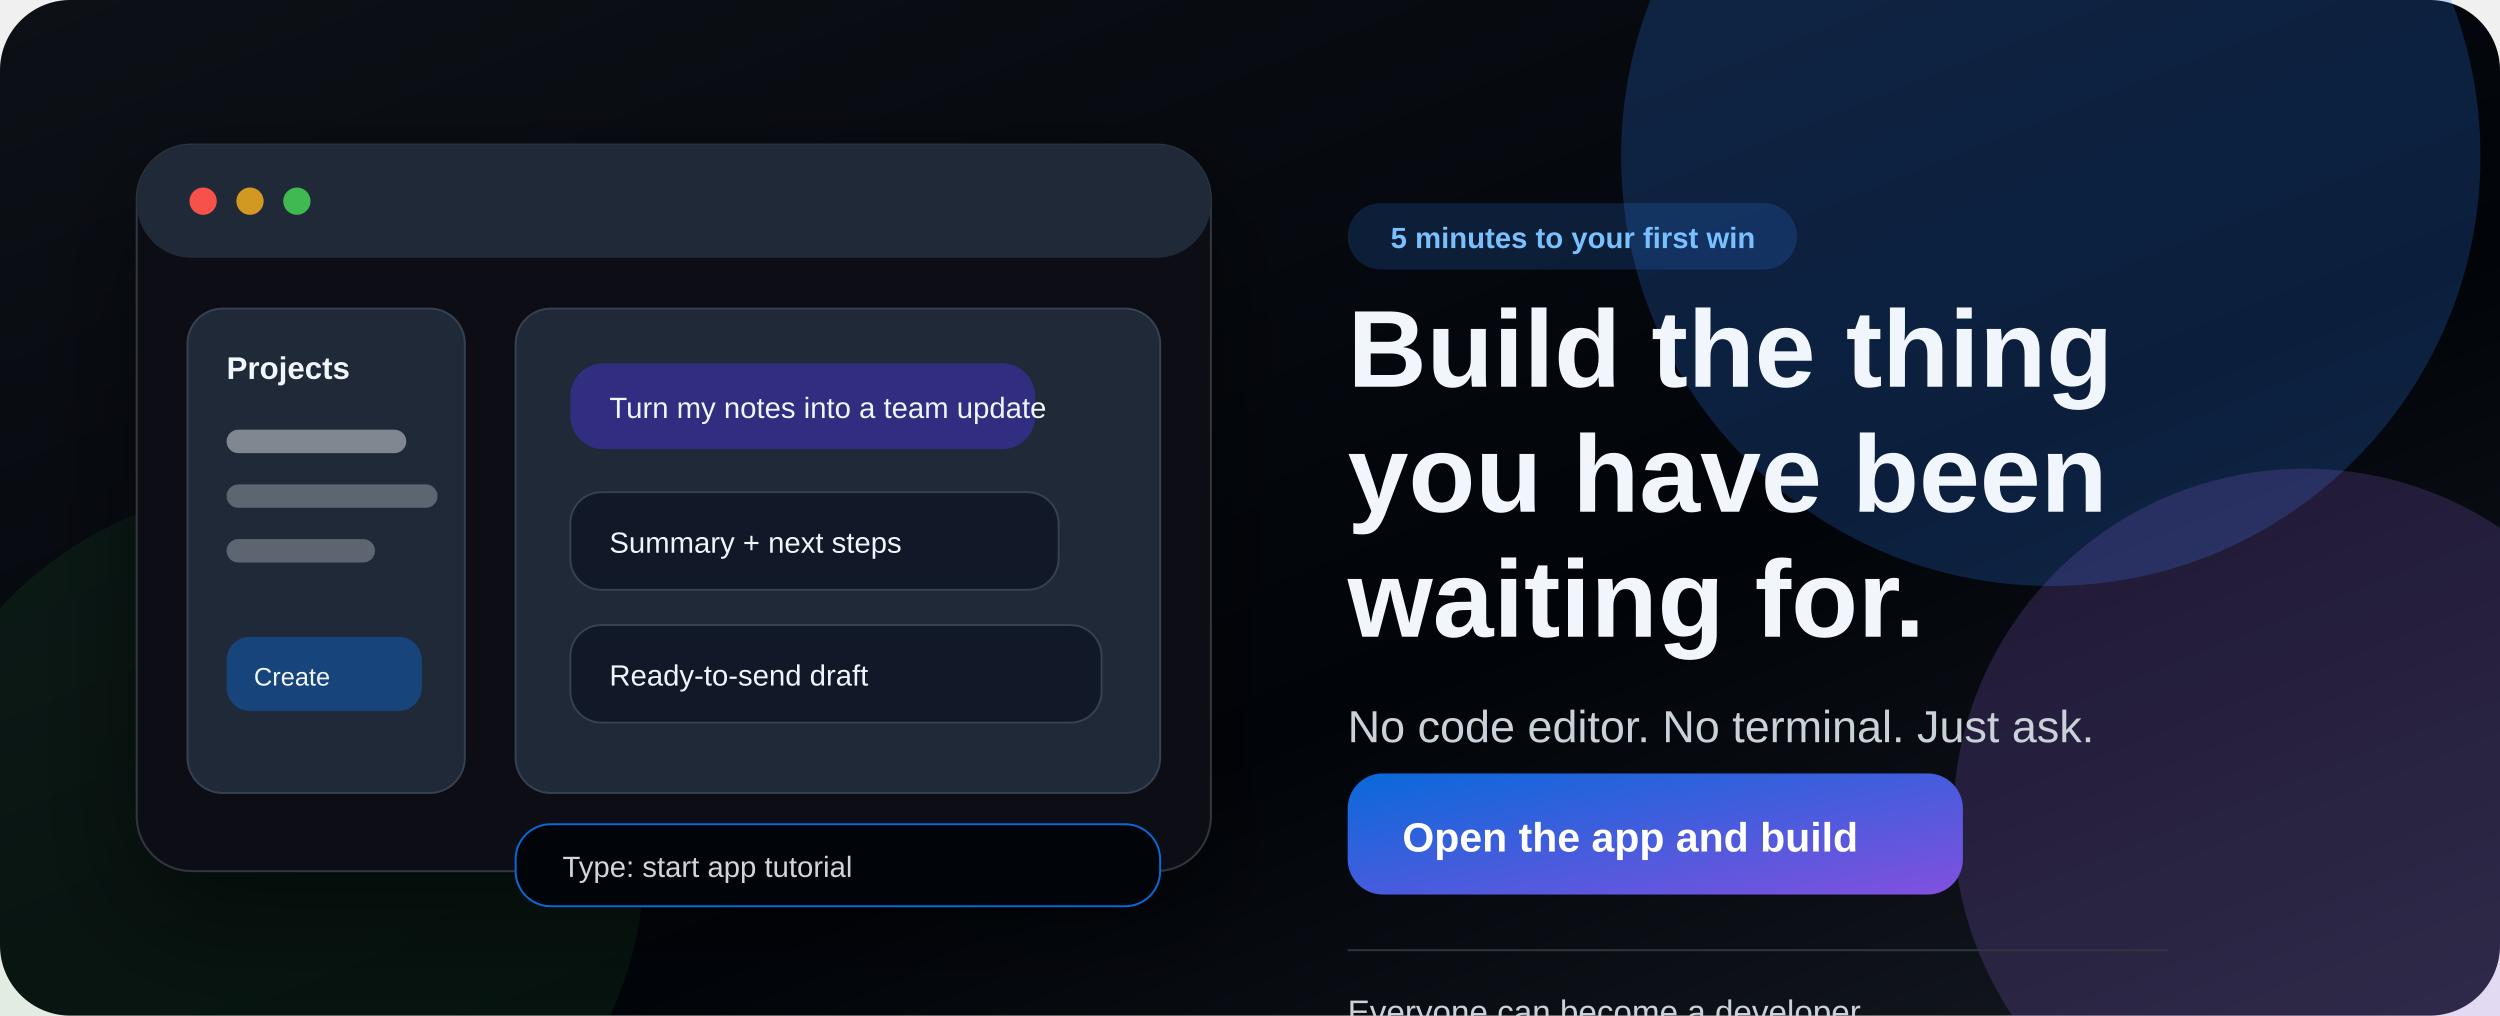
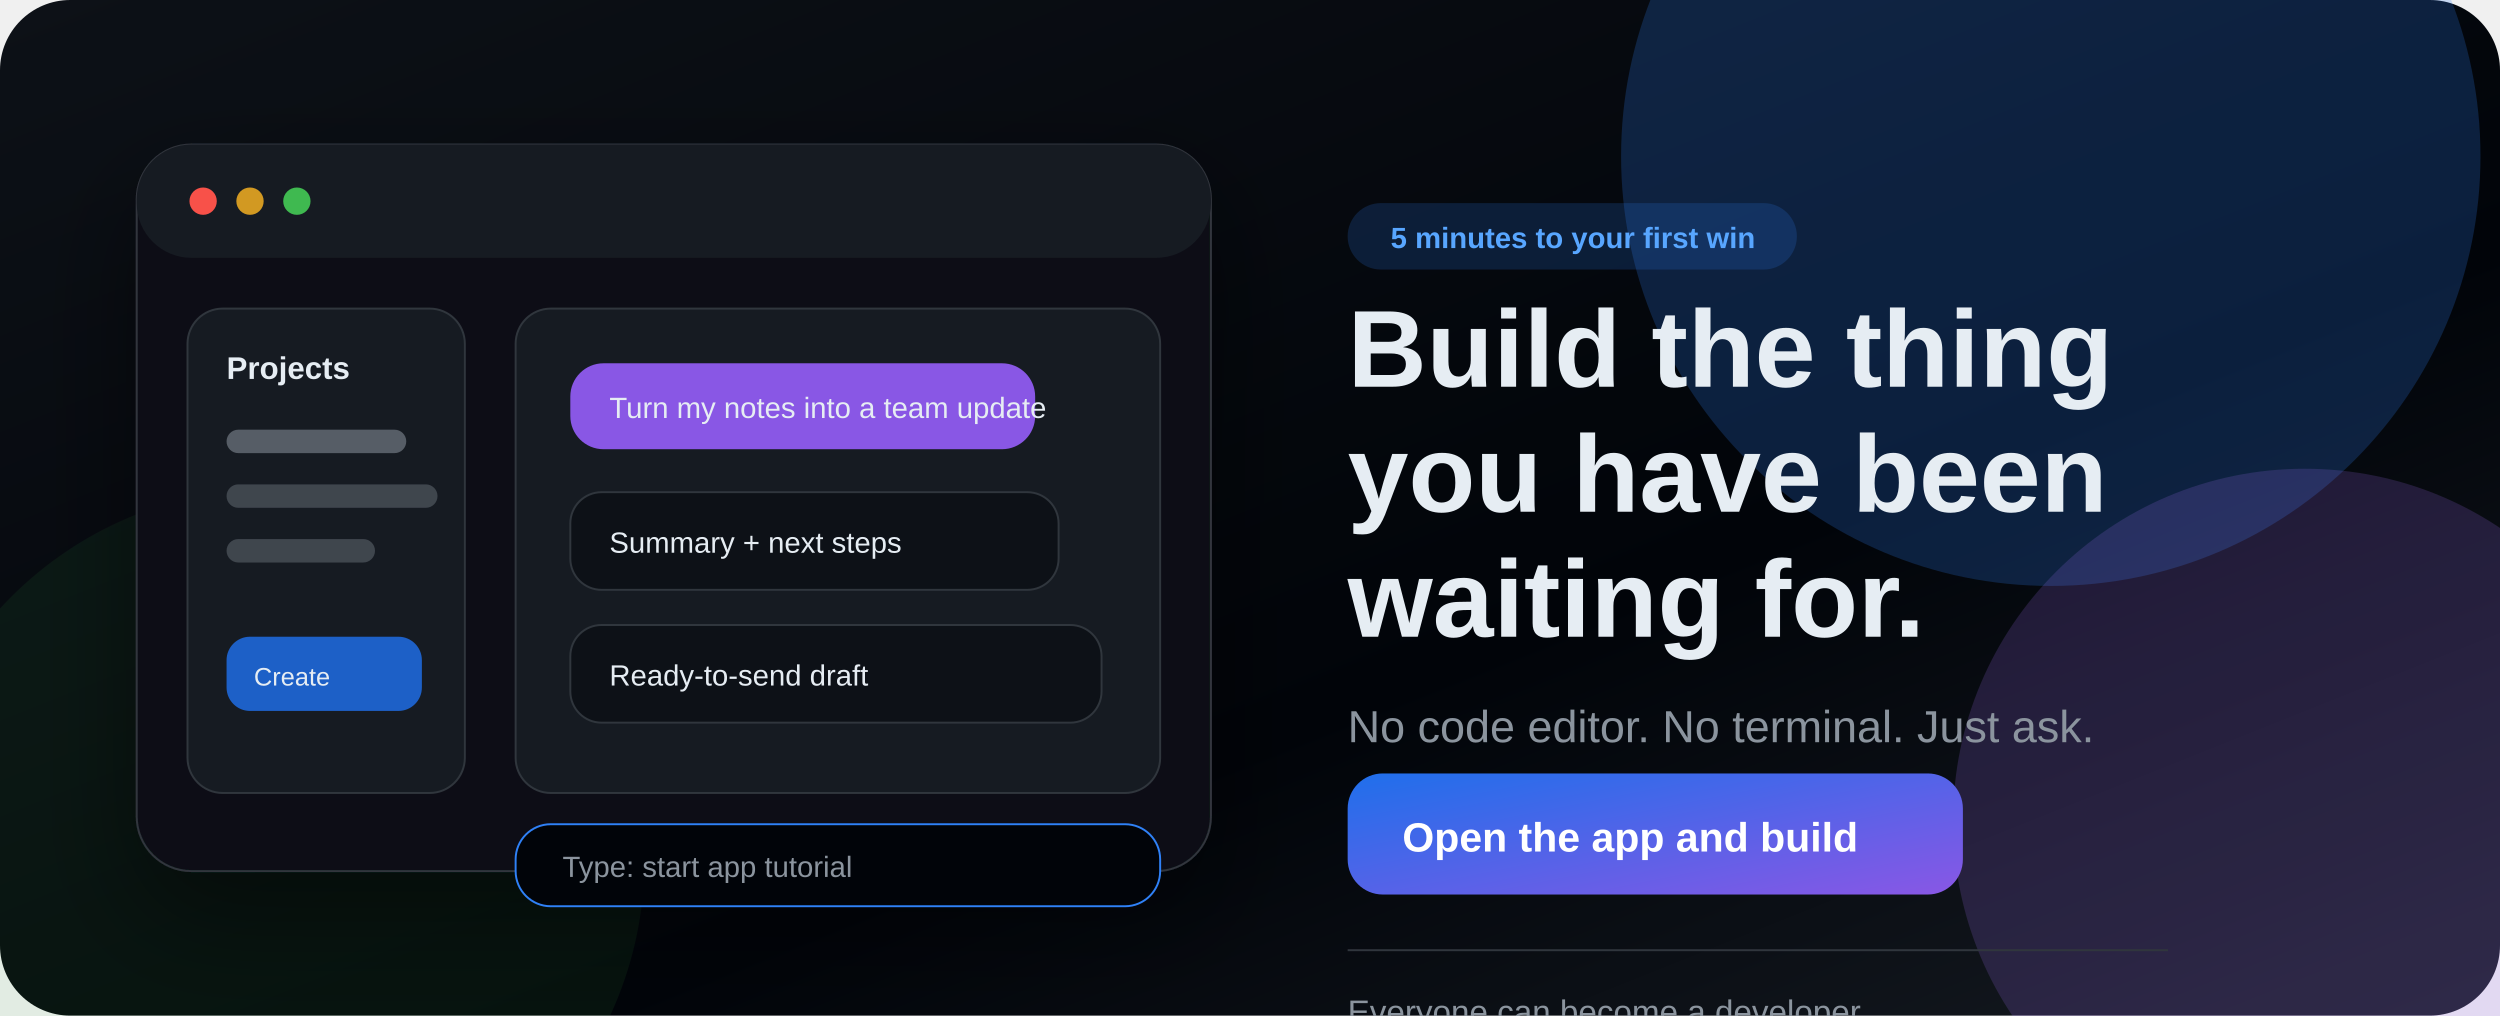
<svg xmlns="http://www.w3.org/2000/svg" width="1280" height="520" viewBox="0 0 1280 520" role="img" aria-labelledby="title desc">
  <defs>
    <linearGradient id="bg" x1="0" y1="0" x2="1" y2="1">
      <stop offset="0" stop-color="#0D1117" />
      <stop offset="0.62" stop-color="#010409" />
      <stop offset="1" stop-color="#161B22" />
    </linearGradient>
    <linearGradient id="accent" x1="0" y1="0" x2="1" y2="1">
-       <stop offset="0" stop-color="#0969DA" />
-       <stop offset="1" stop-color="#8250DF" />
+       <stop offset="0" stop-color="#1F6FEB" />
+       <stop offset="1" stop-color="#8957E5" />
    </linearGradient>
    <filter id="shadow" x="-20%" y="-20%" width="140%" height="140%">
      <feDropShadow dx="0" dy="24" stdDeviation="28" flood-color="#010409" flood-opacity="0.45" />
    </filter>
  </defs>
  <rect width="1280" height="520" rx="36" fill="url(#bg)" />
  <circle cx="1050" cy="80" r="220" fill="#2F81F7" opacity="0.22" />
  <circle cx="1180" cy="420" r="180" fill="#A371F7" opacity="0.18" />
  <circle cx="140" cy="440" r="190" fill="#3FB950" opacity="0.08" />
  <g transform="translate(70 74)">
    <rect width="550" height="372" rx="28" fill="#0d1117" stroke="#30363d" filter="url(#shadow)" />
-     <rect x="0" y="0" width="550" height="58" rx="28" fill="#1f2937" />
+     <rect x="0" y="0" width="550" height="58" rx="28" fill="#161B22" />
    <circle cx="34" cy="29" r="7" fill="#f85149" />
    <circle cx="58" cy="29" r="7" fill="#d29922" />
    <circle cx="82" cy="29" r="7" fill="#3fb950" />
-     <rect x="26" y="84" width="142" height="248" rx="18" fill="#1f2937" stroke="#374151" />
-     <text x="46" y="120" font-family="Arial, sans-serif" font-size="16" font-weight="700" fill="#f0f6fc">Projects</text>
-     <rect x="46" y="146" width="92" height="12" rx="6" fill="#d1d5db" opacity="0.55" />
-     <rect x="46" y="174" width="108" height="12" rx="6" fill="#d1d5db" opacity="0.35" />
-     <rect x="46" y="202" width="76" height="12" rx="6" fill="#d1d5db" opacity="0.35" />
-     <rect x="46" y="252" width="100" height="38" rx="12" fill="#0969DA" opacity="0.42" />
-     <text x="60" y="277" font-family="Arial, sans-serif" font-size="13" fill="#f0f6fc">Create</text>
-     <rect x="194" y="84" width="330" height="248" rx="18" fill="#1f2937" stroke="#374151" />
-     <rect x="222" y="112" width="238" height="44" rx="17" fill="#312e81" />
-     <text x="242" y="140" font-family="Arial, sans-serif" font-size="15" fill="#f0f6fc">Turn my notes into a team update</text>
-     <rect x="222" y="178" width="250" height="50" rx="16" fill="#111827" stroke="#374151" />
-     <text x="242" y="209" font-family="Arial, sans-serif" font-size="15" fill="#f0f6fc">Summary + next steps</text>
-     <rect x="222" y="246" width="272" height="50" rx="16" fill="#111827" stroke="#374151" />
-     <text x="242" y="277" font-family="Arial, sans-serif" font-size="15" fill="#f0f6fc">Ready-to-send draft</text>
-     <rect x="194" y="348" width="330" height="42" rx="18" fill="#010409" stroke="#0969DA" />
-     <text x="218" y="375" font-family="Arial, sans-serif" font-size="15" fill="#d1d5db">Type: start app tutorial</text>
+     <rect x="26" y="84" width="142" height="248" rx="18" fill="#161B22" stroke="#30363D" />
+     <text x="46" y="120" font-family="Arial, sans-serif" font-size="16" font-weight="700" fill="#E6EDF3">Projects</text>
+     <rect x="46" y="146" width="92" height="12" rx="6" fill="#8B949E" opacity="0.55" />
+     <rect x="46" y="174" width="108" height="12" rx="6" fill="#8B949E" opacity="0.35" />
+     <rect x="46" y="202" width="76" height="12" rx="6" fill="#8B949E" opacity="0.35" />
+     <rect x="46" y="252" width="100" height="38" rx="12" fill="#1F6FEB" opacity="0.82" />
+     <text x="60" y="277" font-family="Arial, sans-serif" font-size="13" fill="#E6EDF3">Create</text>
+     <rect x="194" y="84" width="330" height="248" rx="18" fill="#161B22" stroke="#30363D" />
+     <rect x="222" y="112" width="238" height="44" rx="17" fill="#8957E5" />
+     <text x="242" y="140" font-family="Arial, sans-serif" font-size="15" fill="#E6EDF3">Turn my notes into a team update</text>
+     <rect x="222" y="178" width="250" height="50" rx="16" fill="#0D1117" stroke="#30363D" />
+     <text x="242" y="209" font-family="Arial, sans-serif" font-size="15" fill="#E6EDF3">Summary + next steps</text>
+     <rect x="222" y="246" width="272" height="50" rx="16" fill="#0D1117" stroke="#30363D" />
+     <text x="242" y="277" font-family="Arial, sans-serif" font-size="15" fill="#E6EDF3">Ready-to-send draft</text>
+     <rect x="194" y="348" width="330" height="42" rx="18" fill="#010409" stroke="#2F81F7" />
+     <text x="218" y="375" font-family="Arial, sans-serif" font-size="15" fill="#8B949E">Type: start app tutorial</text>
  </g>
  <g transform="translate(690 104)">
    <rect x="0" y="0" width="230" height="34" rx="17" fill="#2F81F7" opacity="0.18" />
-     <text x="22" y="23" font-family="Arial, sans-serif" font-size="15" font-weight="700" fill="#79C0FF">5 minutes to your first win</text>
-     <text x="0" y="94" font-family="Arial, sans-serif" font-size="56" font-weight="800" fill="#F0F6FC">Build the thing</text>
-     <text x="0" y="158" font-family="Arial, sans-serif" font-size="56" font-weight="800" fill="#F0F6FC">you have been</text>
-     <text x="0" y="222" font-family="Arial, sans-serif" font-size="56" font-weight="800" fill="#F0F6FC">waiting for.</text>
-     <text x="0" y="276" font-family="Arial, sans-serif" font-size="23" fill="#C9D1D9">No code editor. No terminal. Just ask.</text>
+     <text x="22" y="23" font-family="Arial, sans-serif" font-size="15" font-weight="700" fill="#58A6FF">5 minutes to your first win</text>
+     <text x="0" y="94" font-family="Arial, sans-serif" font-size="56" font-weight="800" fill="#E6EDF3">Build the thing</text>
+     <text x="0" y="158" font-family="Arial, sans-serif" font-size="56" font-weight="800" fill="#E6EDF3">you have been</text>
+     <text x="0" y="222" font-family="Arial, sans-serif" font-size="56" font-weight="800" fill="#E6EDF3">waiting for.</text>
+     <text x="0" y="276" font-family="Arial, sans-serif" font-size="23" fill="#8B949E">No code editor. No terminal. Just ask.</text>
    <rect x="0" y="292" width="315" height="62" rx="18" fill="url(#accent)" />
    <text x="28" y="332" font-family="Arial, sans-serif" font-size="21" font-weight="800" fill="#ffffff">Open the app and build</text>
    <rect x="0" y="382" width="420" height="1" fill="#30363d" />
-     <text x="0" y="420" font-family="Arial, sans-serif" font-size="17" fill="#C9D1D9">Everyone can become a developer.</text>
+     <text x="0" y="420" font-family="Arial, sans-serif" font-size="17" fill="#8B949E">Everyone can become a developer.</text>
  </g>
</svg>
